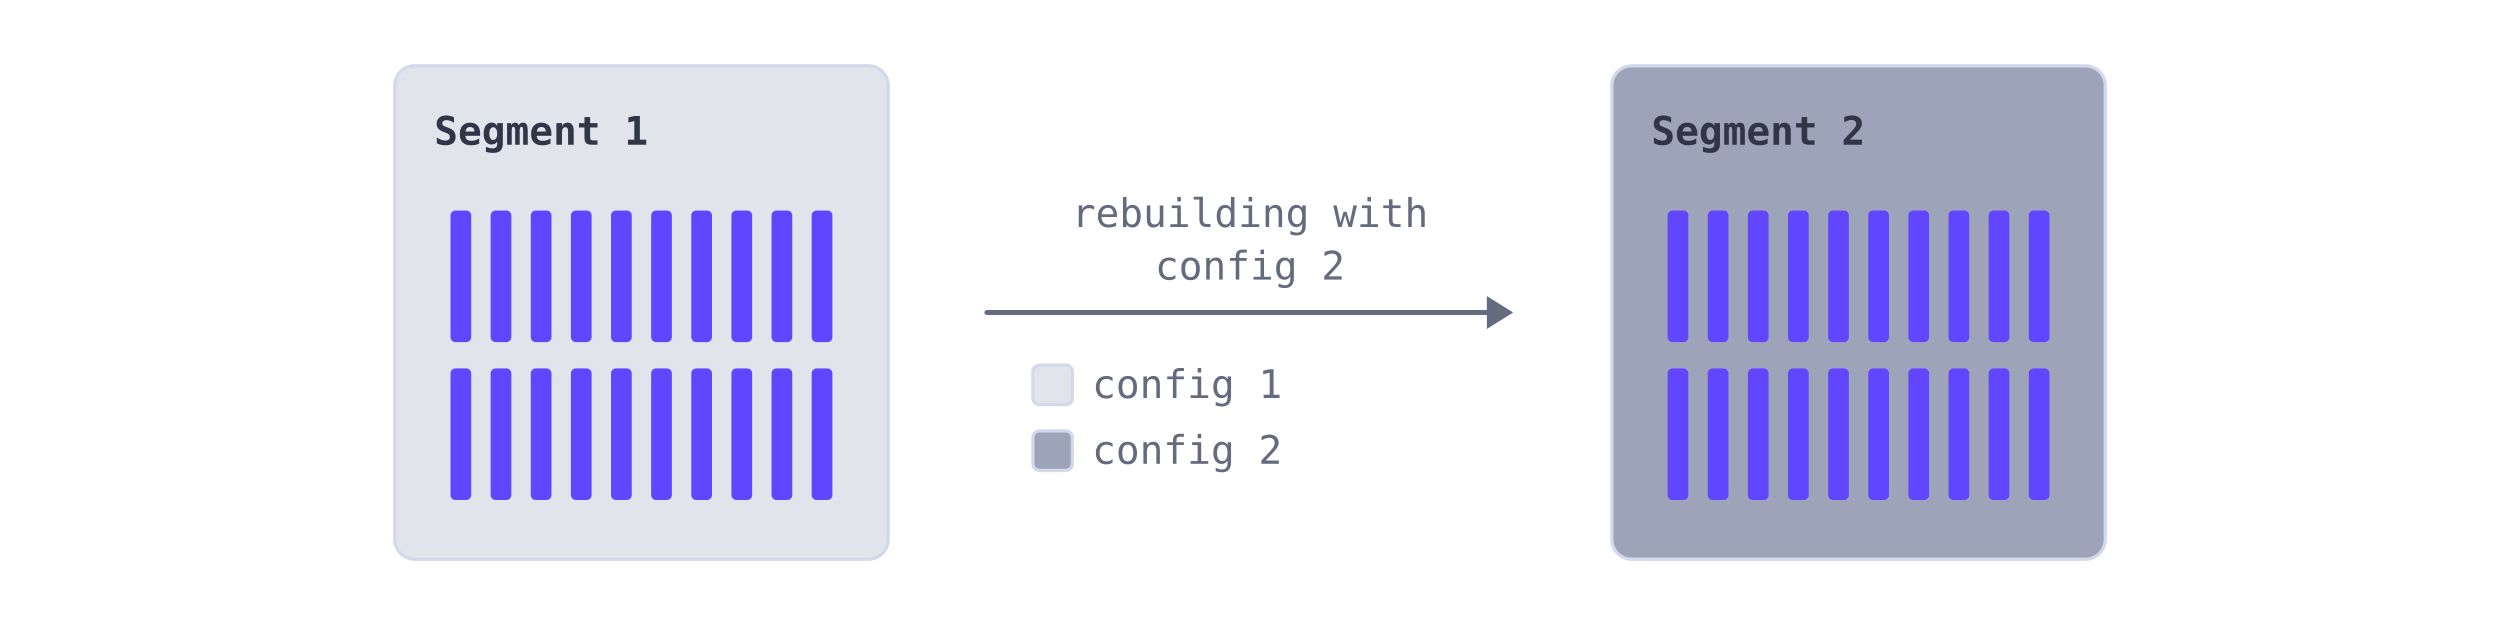
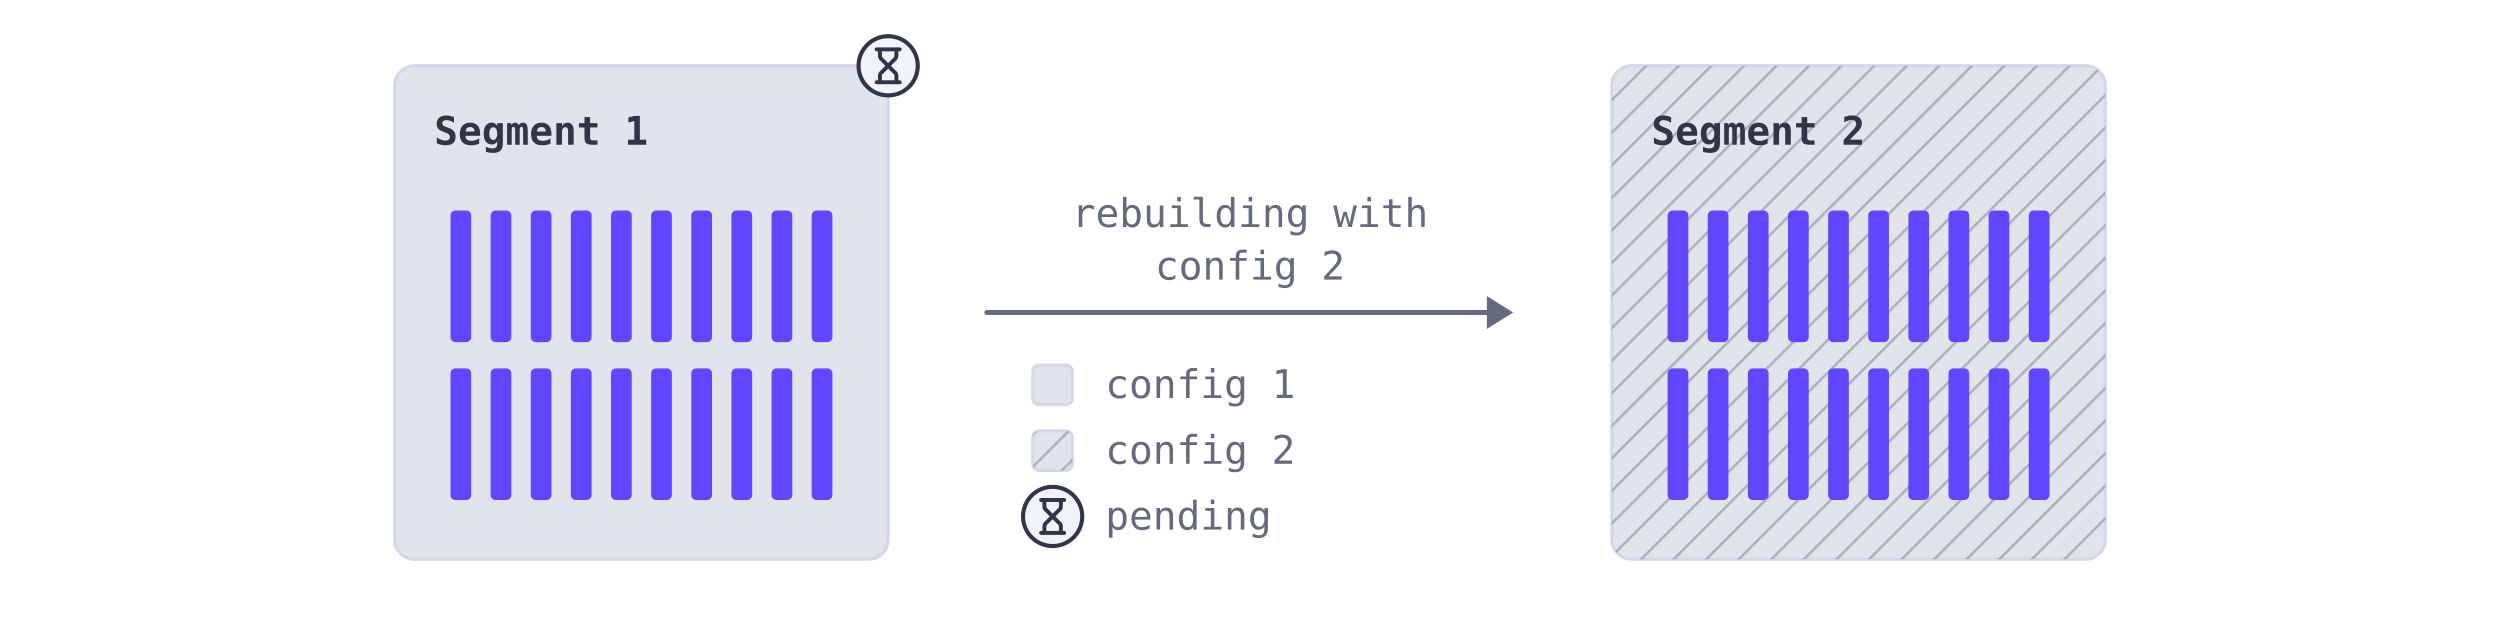
- <svg xmlns="http://www.w3.org/2000/svg" viewBox="0 0 760 190" width="760" height="190" role="img" aria-label="A segment built with configuration 1 is rebuilt with configuration 2 after a configuration change.">
+ <svg xmlns="http://www.w3.org/2000/svg" viewBox="0 0 760 190" width="760" height="190" role="img" aria-label="A plain segment built with configuration 1 is rebuilt as a hatched segment with configuration 2 after a configuration change.">
  <style>
.seg { fill: #abb1c7; fill-opacity: 0.35; stroke: #d3d9eb; stroke-width: 1; }
- .seg.indexed, .seg.config-2 { fill: #9da3b8; fill-opacity: 1; }
- .seg.appendable { stroke: #303547; stroke-width: 1.5; stroke-dasharray: 5 4; }
+ .hatch { fill: url(#hatch); opacity: 0.45; }
+ .hatch-line { stroke: #656b7f; stroke-width: 1.5; }
+ .seg.appendable { stroke: #303547; stroke-width: 2; stroke-linecap: round; stroke-dasharray: 0.01 5; }
+ .seg.appendable.key { fill: none; stroke-width: 1.5; stroke-dasharray: 0.01 3; }
+ .badge circle { fill: #f0f3fa; stroke: #303547; stroke-width: 1.25; }
+ .badge path { fill: none; stroke: #303547; stroke-width: 2.4; stroke-linecap: round; stroke-linejoin: round; }
.pt { fill: #6047ff; }
.pt.deleted { fill: #abb1c7; }
.name { fill: #303547; font-family: 'Geist Mono', ui-monospace, SFMono-Regular, Menlo, Consolas, monospace; font-size: 12px; font-weight: 600; }
.name.small { font-size: 9px; }
.label { fill: #656b7f; font-family: 'Geist Mono', ui-monospace, SFMono-Regular, Menlo, Consolas, monospace; font-size: 12px; }
.arrow { fill: none; stroke: #656b7f; stroke-width: 1.5; stroke-linecap: round; }
.head { fill: #656b7f; }
@media (prefers-color-scheme: dark) {
  .seg { fill: #4e5366; stroke: #303547; }
-   .seg.indexed, .seg.config-2 { fill: #bfc5d9; }
+   .hatch { opacity: 0.7; }
+   .hatch-line { stroke: #898ea3; }
  .seg.appendable { stroke: #e2e7f5; }
+   .badge circle { fill: #111824; stroke: #e2e7f5; }
+   .badge path { stroke: #e2e7f5; }
  .pt.deleted { fill: #656b7f; }
  .name { fill: #e2e7f5; }
-   .name.on-light { fill: #303547; }
  .label { fill: #898ea3; }
  .arrow { stroke: #898ea3; }
  .head { fill: #898ea3; }
}
</style>
+   <defs>
+     <pattern id="hatch" width="7" height="7" patternUnits="userSpaceOnUse" patternTransform="rotate(45)">
+       <line class="hatch-line" x1="0" y1="0" x2="0" y2="7" />
+     </pattern>
+   </defs>
  <g transform="translate(120 20)">
    <rect class="seg " width="150" height="150" rx="6" />
    <text class="name" x="12" y="24">Segment 1</text>
    <rect class="pt" x="16.95" y="44.00" width="6.3" height="40.00" rx="1.5" />
    <rect class="pt" x="29.15" y="44.00" width="6.3" height="40.00" rx="1.5" />
    <rect class="pt" x="41.35" y="44.00" width="6.3" height="40.00" rx="1.5" />
    <rect class="pt" x="53.55" y="44.00" width="6.3" height="40.00" rx="1.5" />
    <rect class="pt" x="65.75" y="44.00" width="6.3" height="40.00" rx="1.5" />
    <rect class="pt" x="77.95" y="44.00" width="6.3" height="40.00" rx="1.5" />
    <rect class="pt" x="90.15" y="44.00" width="6.3" height="40.00" rx="1.5" />
    <rect class="pt" x="102.35" y="44.00" width="6.3" height="40.00" rx="1.5" />
    <rect class="pt" x="114.55" y="44.00" width="6.3" height="40.00" rx="1.5" />
    <rect class="pt" x="126.75" y="44.00" width="6.3" height="40.00" rx="1.5" />
    <rect class="pt" x="16.95" y="92.00" width="6.3" height="40.00" rx="1.5" />
    <rect class="pt" x="29.15" y="92.00" width="6.3" height="40.00" rx="1.5" />
    <rect class="pt" x="41.35" y="92.00" width="6.3" height="40.00" rx="1.5" />
    <rect class="pt" x="53.55" y="92.00" width="6.3" height="40.00" rx="1.5" />
    <rect class="pt" x="65.75" y="92.00" width="6.3" height="40.00" rx="1.5" />
    <rect class="pt" x="77.95" y="92.00" width="6.3" height="40.00" rx="1.5" />
    <rect class="pt" x="90.15" y="92.00" width="6.3" height="40.00" rx="1.5" />
    <rect class="pt" x="102.35" y="92.00" width="6.3" height="40.00" rx="1.5" />
    <rect class="pt" x="114.55" y="92.00" width="6.3" height="40.00" rx="1.5" />
    <rect class="pt" x="126.75" y="92.00" width="6.3" height="40.00" rx="1.5" />
+     <g class="badge" transform="translate(150 0)">
+       <circle r="9" />
+       <path d="M5 22h14M5 2h14M17 22v-4.172a2 2 0 0 0-.586-1.414L12 12l-4.414 4.414A2 2 0 0 0 7 17.828V22M7 2v4.172a2 2 0 0 0 .586 1.414L12 12l4.414-4.414A2 2 0 0 0 17 6.172V2" transform="translate(-6 -6) scale(0.5)" />
+     </g>
  </g>
  <path class="arrow" d="M 300 95.0 H 454" />
  <polygon class="head" points="460,95.0 452,90.0 452,100.0" />
  <text class="label" x="380.0" y="69.0" text-anchor="middle">rebuilding with</text>
  <text class="label" x="380.0" y="85.0" text-anchor="middle">config 2</text>
  <rect class="seg " x="314" y="111.0" width="12" height="12" rx="2" />
-   <text class="label" x="332" y="121.0">config 1</text>
-   <rect class="seg config-2" x="314" y="131.0" width="12" height="12" rx="2" />
-   <text class="label" x="332" y="141.0">config 2</text>
+   <text class="label" x="336" y="121.0">config 1</text>
+   <rect class="seg " x="314" y="131.0" width="12" height="12" rx="2" />
+   <rect class="hatch" x="314" y="131.0" width="12" height="12" rx="2" />
+   <text class="label" x="336" y="141.0">config 2</text>
+   <g class="badge" transform="translate(320 157)">
+     <circle r="9" />
+     <path d="M5 22h14M5 2h14M17 22v-4.172a2 2 0 0 0-.586-1.414L12 12l-4.414 4.414A2 2 0 0 0 7 17.828V22M7 2v4.172a2 2 0 0 0 .586 1.414L12 12l4.414-4.414A2 2 0 0 0 17 6.172V2" transform="translate(-6 -6) scale(0.5)" />
+   </g>
+   <text class="label" x="336" y="161">pending</text>
  <g transform="translate(490 20)">
-     <rect class="seg config-2" width="150" height="150" rx="6" />
-     <text class="name on-light" x="12" y="24">Segment 2</text>
+     <rect class="seg " width="150" height="150" rx="6" />
+     <rect class="hatch" width="150" height="150" rx="6" />
+     <text class="name" x="12" y="24">Segment 2</text>
    <rect class="pt" x="16.95" y="44.00" width="6.3" height="40.00" rx="1.5" />
    <rect class="pt" x="29.15" y="44.00" width="6.3" height="40.00" rx="1.5" />
    <rect class="pt" x="41.35" y="44.00" width="6.3" height="40.00" rx="1.5" />
    <rect class="pt" x="53.55" y="44.00" width="6.3" height="40.00" rx="1.5" />
    <rect class="pt" x="65.75" y="44.00" width="6.3" height="40.00" rx="1.5" />
    <rect class="pt" x="77.95" y="44.00" width="6.3" height="40.00" rx="1.5" />
    <rect class="pt" x="90.15" y="44.00" width="6.3" height="40.00" rx="1.5" />
    <rect class="pt" x="102.35" y="44.00" width="6.3" height="40.00" rx="1.5" />
    <rect class="pt" x="114.55" y="44.00" width="6.3" height="40.00" rx="1.5" />
    <rect class="pt" x="126.75" y="44.00" width="6.3" height="40.00" rx="1.5" />
    <rect class="pt" x="16.95" y="92.00" width="6.3" height="40.00" rx="1.5" />
    <rect class="pt" x="29.15" y="92.00" width="6.3" height="40.00" rx="1.5" />
    <rect class="pt" x="41.35" y="92.00" width="6.3" height="40.00" rx="1.5" />
    <rect class="pt" x="53.55" y="92.00" width="6.3" height="40.00" rx="1.5" />
    <rect class="pt" x="65.75" y="92.00" width="6.3" height="40.00" rx="1.5" />
    <rect class="pt" x="77.95" y="92.00" width="6.3" height="40.00" rx="1.5" />
    <rect class="pt" x="90.15" y="92.00" width="6.3" height="40.00" rx="1.5" />
    <rect class="pt" x="102.35" y="92.00" width="6.3" height="40.00" rx="1.5" />
    <rect class="pt" x="114.55" y="92.00" width="6.3" height="40.00" rx="1.5" />
    <rect class="pt" x="126.75" y="92.00" width="6.3" height="40.00" rx="1.5" />
  </g>
</svg>
